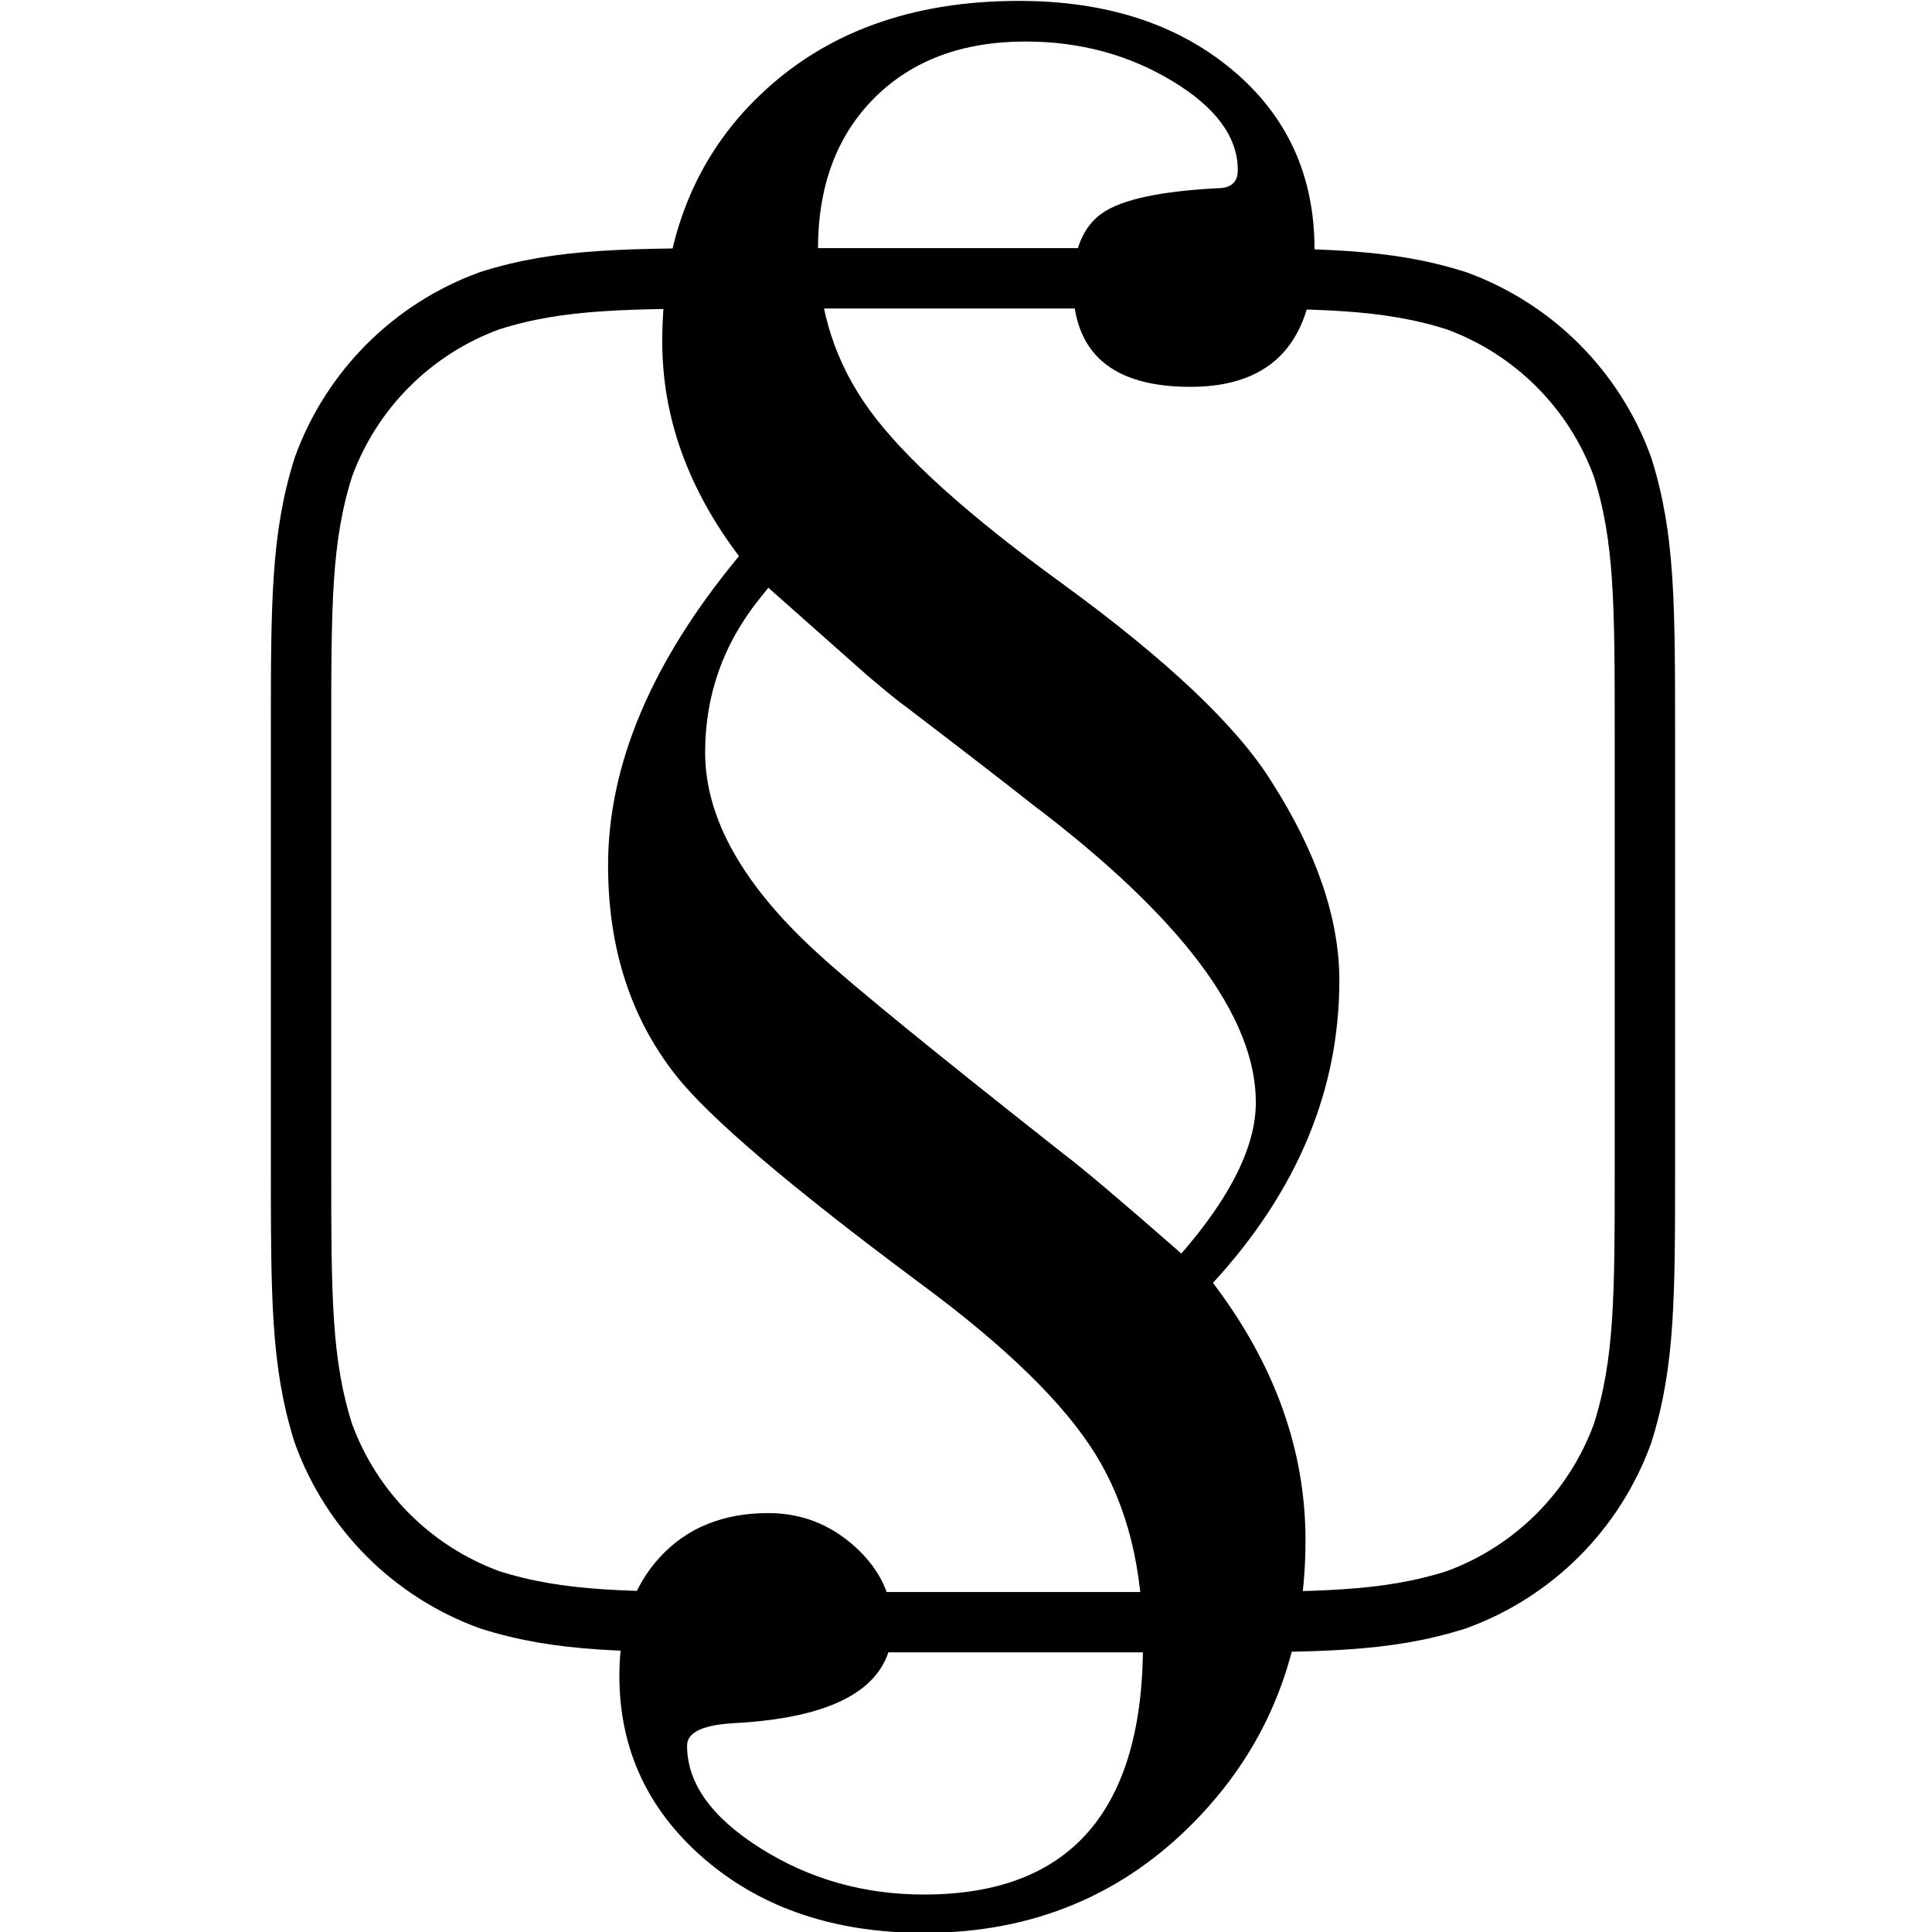
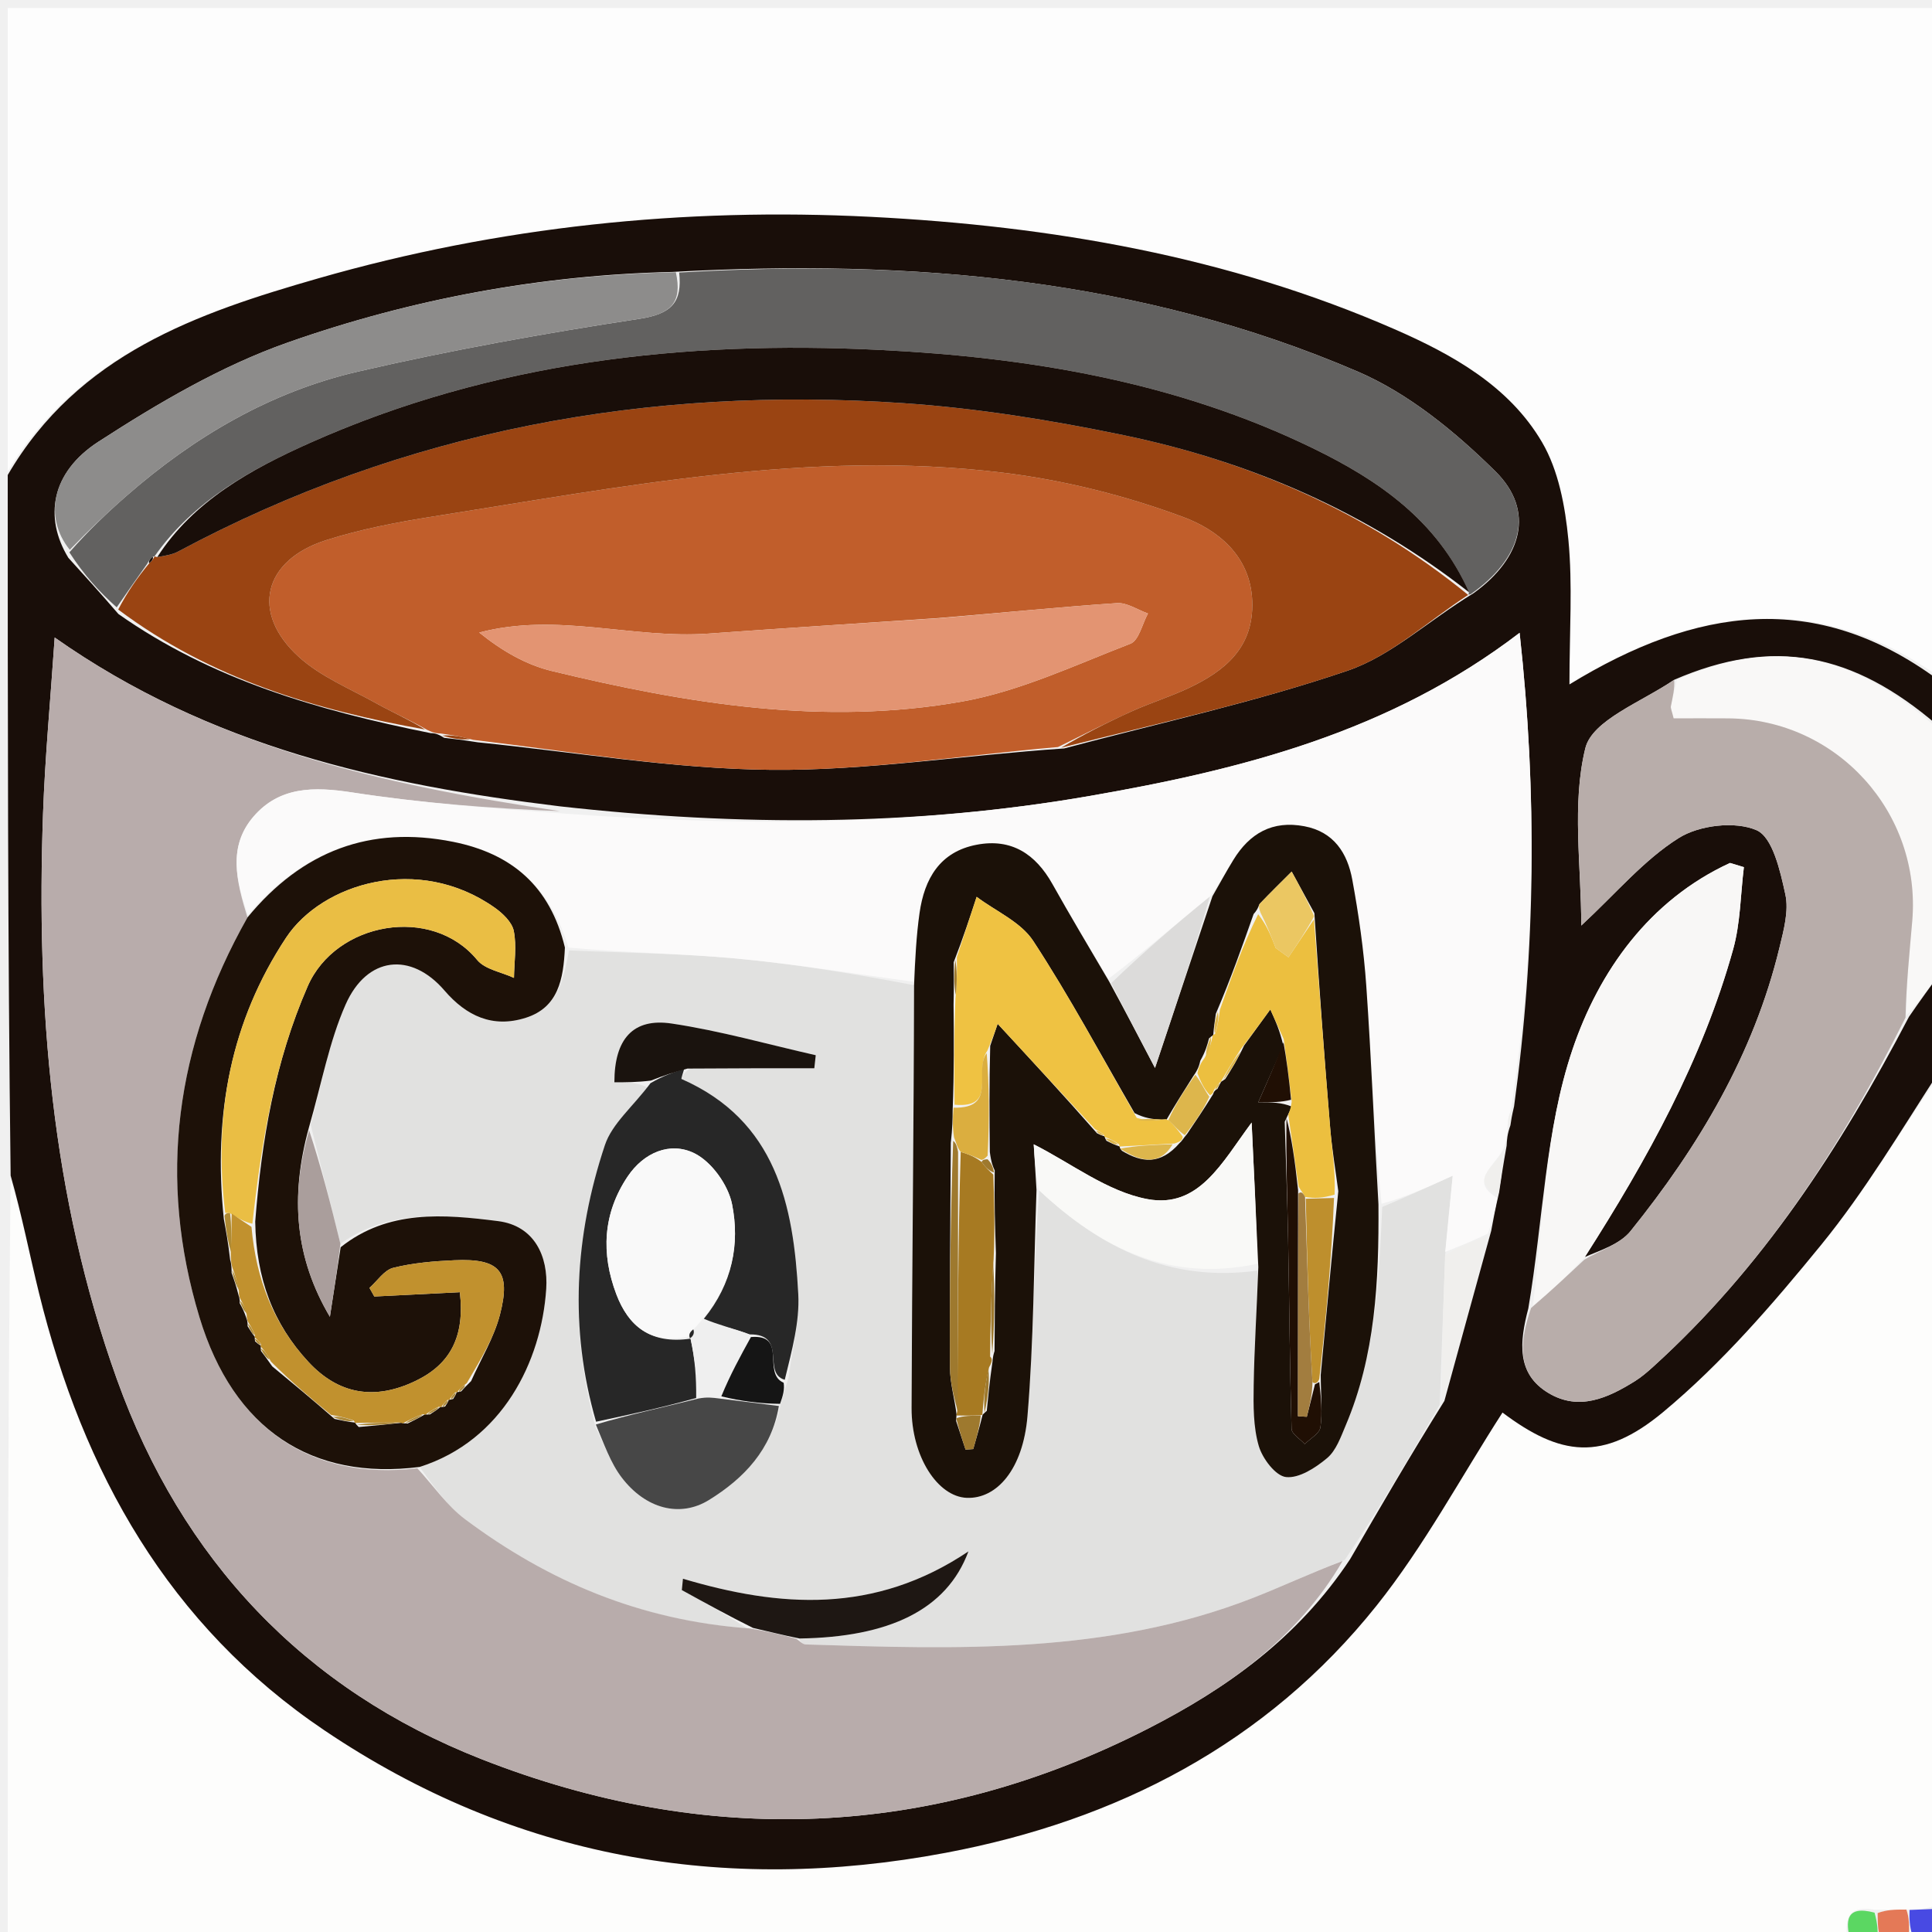
- <svg xmlns="http://www.w3.org/2000/svg" xmlns:ns1="https://boxy-svg.com" viewBox="0 0 256 256" height="256px" width="256px" id="svg2" version="1.1">
-   <rect width="256" height="256" style="fill: white;" ns1:origin="0 0" />
-   <path style="fill: none; stroke: black; stroke-linecap: butt; stroke-linejoin: miter; stroke-miterlimit: 4; stroke-width: 8px;" d="M 100.4 36.878 L 157.448 36.878 C 174.796 36.878 183.606 36.878 192.962 39.844 C 203.201 43.57 211.267 51.636 214.992 61.875 C 217.958 71.232 217.958 80.041 217.958 97.657 L 217.958 154.436 C 217.958 171.784 217.958 180.594 214.992 189.95 C 211.267 200.189 203.201 208.256 192.962 211.982 C 183.606 214.948 174.796 214.948 157.18 214.948 L 100.4 214.948 C 83.052 214.948 74.243 214.948 64.887 211.982 C 54.647 208.256 46.581 200.189 42.856 189.95 C 39.89 180.594 39.89 171.784 39.89 154.169 L 39.89 97.389 C 39.89 80.041 39.89 71.232 42.856 61.875 C 46.581 51.636 54.647 43.57 64.887 39.844 C 74.243 36.878 83.052 36.878 100.668 36.878 Z">
-     </path>
-   <path d="M 177.471 129.914 C 177.471 144.467 171.889 157.827 160.723 169.988 C 168.898 180.754 172.985 192.119 172.985 204.082 C 172.985 218.837 168.148 231.197 158.474 241.166 C 148.808 251.136 136.798 256.119 122.443 256.119 C 110.679 256.119 101.01 252.881 93.434 246.405 C 85.857 239.921 82.068 231.795 82.068 222.025 C 82.068 215.447 83.863 210.21 87.452 206.318 C 91.04 202.434 95.826 200.492 101.807 200.492 C 106.194 200.492 110.034 201.988 113.328 204.979 C 116.614 207.97 118.256 211.458 118.256 215.447 C 118.256 223.222 111.377 227.509 97.62 228.306 C 93.235 228.505 91.04 229.502 91.04 231.297 C 91.04 236.281 94.282 240.815 100.767 244.898 C 107.243 248.991 114.468 251.035 122.443 251.035 C 141.782 251.035 151.452 239.969 151.452 217.839 C 151.452 207.869 149.358 199.496 145.172 192.718 C 140.985 185.939 133.208 178.362 121.845 169.988 C 104.698 157.228 93.931 148.056 89.545 142.474 C 83.564 134.898 80.573 125.626 80.573 114.661 C 80.573 101.304 86.356 87.645 97.92 73.689 C 91.141 64.718 87.752 55.247 87.752 45.277 C 87.752 31.72 92.09 20.806 100.767 12.536 C 109.436 4.257 120.846 0.119 135.003 0.119 C 146.568 0.119 155.99 3.162 163.271 9.247 C 170.544 15.323 174.181 23.247 174.181 33.016 C 174.181 45.178 168.698 51.259 157.732 51.259 C 147.365 51.259 142.181 46.773 142.181 37.801 C 142.181 33.215 143.478 30.025 146.069 28.231 C 148.66 26.436 153.745 25.34 161.321 24.941 C 163.116 24.941 164.013 24.145 164.013 22.549 C 164.013 18.163 161.122 14.227 155.34 10.742 C 149.558 7.247 143.078 5.502 135.9 5.502 C 127.527 5.502 120.846 7.995 115.863 12.978 C 110.879 17.962 108.386 24.642 108.386 33.016 C 108.386 40.991 110.679 48.116 115.265 54.393 C 119.851 60.677 128.324 68.306 140.686 77.278 C 154.642 87.446 163.913 96.218 168.499 103.595 C 174.48 112.967 177.471 121.738 177.471 129.914 Z M 166.405 146.063 C 166.405 134.698 156.536 121.54 136.798 106.586 C 133.01 103.595 127.329 99.21 119.751 93.428 C 119.153 93.028 117.558 91.732 114.967 89.54 L 101.807 77.876 L 100.612 79.371 C 95.826 85.352 93.434 92.13 93.434 99.709 C 93.434 108.481 98.517 117.453 108.686 126.624 C 113.271 130.81 124.038 139.583 140.985 152.941 C 143.377 154.736 148.562 159.122 156.536 166.101 C 163.116 158.524 166.405 151.845 166.405 146.063 Z" ns1:origin="0.489453 0.499535">
-     </path>
+ <svg xmlns="http://www.w3.org/2000/svg" version="1.1" id="Layer_1" x="0px" y="0px" width="100%" viewBox="0 0 250 250" enable-background="new 0 0 250 250" xml:space="preserve">
+   <path fill="#FDFDFD" opacity="1" stroke="none" d=" M1,61   C1,41.022 1,21.044 1,1.033   C84.219,1.033 167.439,1.033 251,1.033   C251,29.687 251,58.375 250.679,87.414   C234.991,76.379 219.542,78.487 203.086,88.563   C203.086,81.605 203.508,75.671 202.946,69.833   C202.533,65.529 201.671,60.859 199.535,57.217   C195.277,49.955 187.935,45.868 180.454,42.6   C158.891,33.182 136.044,29.246 112.723,28.061   C88.489,26.829 64.552,29.315 41.194,36.017   C25.51,40.517 10.132,45.818 1,61  z" />
+   <path fill="#FDFDFC" opacity="1" stroke="none" d=" M251,139   C251,174.688 251,210.375 250.609,246.536   C249.176,247.055 248.135,247.101 246.682,247.096   C245.166,247.087 244.064,247.13 242.563,247.116   C238.738,246.469 238.852,248.721 239,251   C159.77,251 80.54,251 1,251   C1,218.313 1,185.625 1.377,152.591   C2.846,157.275 3.82,162.334 5.05,167.331   C10.755,190.502 21.807,210.314 42.005,223.923   C66.5,240.428 93.596,245.168 122.362,239.755   C144.519,235.585 163.859,225.643 178.129,207.764   C184.312,200.016 189.053,191.116 194.421,182.784   C201.886,188.381 207.376,189.238 215.231,182.702   C222.804,176.401 229.394,168.76 235.654,161.087   C241.305,154.161 245.925,146.395 251,139  z" />
+   <path fill="#190E09" opacity="1" stroke="none" d=" M251,138.537   C245.925,146.395 241.305,154.161 235.654,161.087   C229.394,168.76 222.804,176.401 215.231,182.702   C207.376,189.238 201.886,188.381 194.421,182.784   C189.053,191.116 184.312,200.016 178.129,207.764   C163.859,225.643 144.519,235.585 122.362,239.755   C93.596,245.168 66.5,240.428 42.005,223.923   C21.807,210.314 10.755,190.502 5.05,167.331   C3.82,162.334 2.846,157.275 1.377,152.122   C1,121.979 1,91.958 1,61.469   C10.132,45.818 25.51,40.517 41.194,36.017   C64.552,29.315 88.489,26.829 112.723,28.061   C136.044,29.246 158.891,33.182 180.454,42.6   C187.935,45.868 195.277,49.955 199.535,57.217   C201.671,60.859 202.533,65.529 202.946,69.833   C203.508,75.671 203.086,81.605 203.086,88.563   C219.542,78.487 234.991,76.379 250.679,87.882   C251,89.714 251,91.429 250.721,93.865   C239.782,84.449 229.444,82.412 216.633,87.968   C212.384,90.862 206.031,93.179 205.137,96.832   C203.368,104.063 204.615,112.032 204.615,119.767   C209.149,115.563 212.728,111.267 217.23,108.44   C219.888,106.77 224.529,106.223 227.297,107.428   C229.393,108.34 230.367,112.725 231.025,115.743   C231.491,117.876 230.81,120.359 230.27,122.596   C226.93,136.437 219.808,148.354 210.992,159.302   C209.606,161.024 207.035,161.791 205.077,162.659   C213.184,149.965 220.287,137.132 224.269,122.838   C225.218,119.43 225.22,115.758 225.658,112.208   C225.058,112.028 224.459,111.847 223.86,111.667   C213.395,116.485 206.893,125.713 203.482,135.805   C199.939,146.286 199.698,157.884 197.765,169.307   C196.617,173.675 196.206,177.768 200.38,180.262   C204.325,182.62 208.062,180.9 211.552,178.726   C212.392,178.203 213.158,177.544 213.895,176.877   C227.96,164.144 238.135,148.555 247.016,131.58   C248.443,129.5 249.721,127.75 251,126   C251,130.025 251,134.049 251,138.537  M8.845,72.18   C10.874,74.413 12.903,76.647 15.322,79.451   C27.296,87.876 40.961,91.897 55.718,94.866   C56.15,94.881 56.582,94.896 57.463,95.472   C58.645,95.607 59.827,95.741 61.814,96.054   C74.481,97.327 87.14,99.5 99.818,99.616   C112.17,99.728 124.54,97.736 137.707,96.846   C149.955,93.575 162.393,90.862 174.368,86.789   C180.034,84.861 184.813,80.329 190.675,76.761   C196.988,72.222 198.65,66.074 193.509,61   C188.32,55.877 182.272,50.908 175.658,48.069   C147.638,36.046 118.029,33.486 87.022,35.187   C69.941,35.589 53.246,38.687 37.236,44.322   C28.617,47.356 20.463,52.159 12.742,57.156   C6.575,61.147 5.687,67.009 8.845,72.18  M195.45,145.606   C195.525,145.064 195.6,144.522 195.921,143.154   C198.713,122.93 198.924,102.692 196.637,81.887   C179.863,94.724 160.674,99.583 141.036,102.993   C118.484,106.908 95.765,106.941 72.474,104.342   C49.455,101.55 27.128,96.607 7.076,82.494   C6.521,90.688 5.828,97.963 5.57,105.252   C4.689,130.182 6.625,154.796 15.129,178.484   C23.516,201.843 39.348,218.624 62.316,227.638   C91.424,239.061 120.551,238.004 148.593,223.665   C158.631,218.532 167.926,212.003 174.706,201.755   C178.569,195.095 182.431,188.436 186.903,181.278   C188.851,174.18 190.799,167.082 192.958,159.282   C193.22,157.86 193.482,156.437 193.987,154.278   C194.247,152.514 194.507,150.75 194.957,148.259   C194.994,147.513 195.031,146.768 195.45,145.606  z" />
+   <path fill="#F9F8F7" opacity="1" stroke="none" d=" M216.998,87.995   C229.444,82.412 239.782,84.449 250.721,94.293   C251,104.354 251,114.708 251,125.531   C249.721,127.75 248.443,129.5 246.72,131.348   C246.667,127.357 247.095,123.272 247.444,119.179   C248.637,105.157 237.688,93.085 223.678,92.958   C221.258,92.936 218.838,92.955 216.567,92.955   C216.343,92.001 216.158,91.664 216.215,91.374   C216.434,90.239 216.73,89.12 216.998,87.995  z" />
+   <path fill="#484AE3" opacity="1" stroke="none" d=" M247.094,247.147   C248.135,247.101 249.176,247.055 250.609,247.004   C250.915,249.019 251.97,251.895 247.515,250.614   C247.051,249.201 247.073,248.174 247.094,247.147  z" />
+   <path fill="#5BD762" opacity="1" stroke="none" d=" M239.4,251   C238.852,248.721 238.738,246.469 242.567,247.496   C242.98,248.956 242.99,249.978 243,251   C241.933,251 240.867,251 239.4,251  z" />
+   <path fill="#E47957" opacity="1" stroke="none" d=" M243.4,251   C242.99,249.978 242.98,248.956 242.966,247.553   C244.064,247.13 245.166,247.087 246.682,247.096   C247.073,248.174 247.051,249.201 247.015,250.614   C245.933,251 244.867,251 243.4,251  z" />
+   <path fill="#E1E1E0" opacity="1" stroke="none" d=" M186.294,181.776   C182.431,188.436 178.569,195.095 174.025,201.838   C169.571,203.56 165.847,205.326 162.016,206.816   C143.323,214.088 123.784,213.409 104.265,212.791   C103.843,212.777 103.435,212.307 103.46,212.02   C115.003,211.852 122.506,208.344 125.316,200.749   C113.149,208.915 100.881,208.004 88.373,204.288   C88.325,204.777 88.276,205.266 88.228,205.756   C91.187,207.385 94.146,209.014 96.628,210.704   C82.739,209.683 70.877,204.565 60.21,196.609   C57.824,194.829 56.054,192.221 54.307,189.822   C65.013,186.424 70.059,176.179 70.68,166.793   C70.96,162.555 69.149,158.605 64.444,158.01   C57.426,157.123 50.234,156.498 44.049,160.943   C42.752,155.638 41.487,150.781 40.201,145.53   C41.652,140.066 42.608,134.768 44.723,129.982   C47.486,123.732 53.193,123.144 57.51,128.167   C60.357,131.48 63.762,133.06 68.034,131.702   C72.23,130.368 72.912,126.743 73.638,122.982   C81.155,123.311 88.239,123.375 95.267,124.031   C102.923,124.745 110.528,126.007 118.279,127.483   C118.244,146.019 118.019,164.103 117.958,182.186   C117.937,188.472 121.328,193.669 125.098,193.821   C128.97,193.977 132.377,190.145 132.955,183.24   C133.768,173.523 133.773,163.739 134.465,154.026   C142.568,161.621 151.475,165.953 162.735,164.413   C162.621,169.662 162.302,174.463 162.226,179.268   C162.185,181.89 162.163,184.633 162.882,187.102   C163.357,188.731 165.053,190.978 166.406,191.13   C168.096,191.32 170.236,189.929 171.728,188.678   C172.895,187.699 173.496,185.948 174.132,184.449   C177.96,175.423 178.444,165.87 178.858,156.182   C181.981,154.872 184.703,153.631 187.983,152.134   C187.616,155.845 187.312,158.919 187.002,162.439   C186.761,169.182 186.527,175.479 186.294,181.776  M101.096,181.383   C101.318,180.596 101.54,179.809 102.045,178.247   C102.495,174.656 103.484,171.036 103.297,167.477   C102.686,155.893 100.428,145.001 88.185,139.619   C88.121,139.591 88.408,138.767 89.39,138.231   C94.717,138.231 100.045,138.231 105.372,138.231   C105.434,137.669 105.496,137.107 105.558,136.544   C99.345,135.14 93.184,133.38 86.901,132.443   C81.909,131.699 79.494,134.455 79.501,140.048   C80.971,140.048 82.445,140.048 83.814,140.717   C81.92,143.186 79.205,145.382 78.274,148.173   C74.36,159.918 73.633,171.914 77.071,184.692   C78.178,186.876 78.992,189.285 80.454,191.199   C83.535,195.236 87.979,196.42 91.735,194.103   C96.284,191.296 99.856,187.538 101.096,181.383  z" />
+   <path fill="#B8ACAB" opacity="1" stroke="none" d=" M54,189.995   C56.054,192.221 57.824,194.829 60.21,196.609   C70.877,204.565 82.739,209.683 96.955,210.713   C99.513,211.122 101.267,211.586 103.021,212.05   C103.435,212.307 103.843,212.777 104.265,212.791   C123.784,213.409 143.323,214.088 162.016,206.816   C165.847,205.326 169.571,203.56 173.727,201.993   C167.926,212.003 158.631,218.532 148.593,223.665   C120.551,238.004 91.424,239.061 62.316,227.638   C39.348,218.624 23.516,201.843 15.129,178.484   C6.625,154.796 4.689,130.182 5.57,105.252   C5.828,97.963 6.521,90.688 7.076,82.494   C27.128,96.607 49.455,101.55 72.489,104.965   C63.516,104.609 54.484,103.914 45.557,102.538   C40.632,101.779 36.156,101.753 32.782,105.693   C29.463,109.567 30.586,114.051 32.022,118.718   C22.649,135.305 20.402,152.566 25.805,170.432   C30.214,185.013 40.355,191.606 54,189.995  z" />
+   <path fill="#FBFAFA" opacity="1" stroke="none" d=" M32.07,118.386   C30.586,114.051 29.463,109.567 32.782,105.693   C36.156,101.753 40.632,101.779 45.557,102.538   C54.484,103.914 63.516,104.609 72.76,105.258   C95.765,106.941 118.484,106.908 141.036,102.993   C160.674,99.583 179.863,94.724 196.637,81.887   C198.924,102.692 198.713,122.93 195.524,143.612   C195.108,144.72 195.088,145.371 195.068,146.022   C195.031,146.768 194.994,147.513 194.531,148.697   C193.263,151.05 190.091,152.823 193.744,155.015   C193.482,156.437 193.22,157.86 192.504,159.638   C190.37,160.66 188.689,161.327 187.009,161.993   C187.312,158.919 187.616,155.845 187.983,152.134   C184.703,153.631 181.981,154.872 178.772,155.769   C177.805,146.151 177.443,136.872 176.799,127.611   C176.479,122.993 175.822,118.377 174.983,113.822   C174.354,110.411 172.621,107.641 168.774,106.915   C164.643,106.136 161.709,107.834 159.605,111.26   C158.655,112.806 157.791,114.404 156.551,116.022   C152.046,119.677 147.879,123.288 143.426,126.662   C140.816,122.413 138.447,118.426 136.176,114.384   C134.005,110.52 130.894,108.45 126.389,109.308   C121.608,110.218 119.622,113.714 118.991,118.132   C118.571,121.078 118.424,124.063 118.155,127.03   C110.528,126.007 102.923,124.745 95.267,124.031   C88.239,123.375 81.155,123.311 73.555,122.616   C71.181,114.622 66.15,110.444 58.654,108.937   C47.908,106.778 39.108,110.108 32.07,118.386  z" />
+   <path fill="#C15E2B" opacity="1" stroke="none" d=" M136.902,96.667   C124.54,97.736 112.17,99.728 99.818,99.616   C87.14,99.5 74.481,97.327 61.218,95.733   C59.42,95.245 58.217,95.078 57.014,94.912   C56.582,94.896 56.15,94.881 55.311,94.465   C52.858,93.07 50.762,92.167 48.78,91.06   C45.335,89.136 41.506,87.585 38.65,84.986   C32.396,79.296 34.06,72.482 42.206,69.894   C46.731,68.457 51.465,67.556 56.168,66.815   C80.498,62.986 104.811,58.163 129.604,61.144   C137.583,62.103 145.602,64.11 153.129,66.91   C157.477,68.528 161.841,71.871 162.04,77.819   C162.24,83.806 158.508,86.82 153.762,89.056   C151.366,90.185 148.808,90.97 146.395,92.066   C143.194,93.52 140.063,95.126 136.902,96.667  M121.373,79.982   C111.467,80.648 101.558,81.278 91.655,81.989   C81.851,82.694 72.078,79.195 62.012,81.852   C64.977,84.243 68.077,86.023 71.413,86.83   C88.882,91.055 106.598,93.959 124.506,90.777   C131.979,89.449 139.112,86.063 146.277,83.297   C147.373,82.873 147.806,80.733 148.546,79.387   C147.204,78.912 145.83,77.954 144.527,78.042   C137.106,78.545 129.702,79.297 121.373,79.982  z" />
+   <path fill="#9A4412" opacity="1" stroke="none" d=" M137.305,96.757   C140.063,95.126 143.194,93.52 146.395,92.066   C148.808,90.97 151.366,90.185 153.762,89.056   C158.508,86.82 162.24,83.806 162.04,77.819   C161.841,71.871 157.477,68.528 153.129,66.91   C145.602,64.11 137.583,62.103 129.604,61.144   C104.811,58.163 80.498,62.986 56.168,66.815   C51.465,67.556 46.731,68.457 42.206,69.894   C34.06,72.482 32.396,79.296 38.65,84.986   C41.506,87.585 45.335,89.136 48.78,91.06   C50.762,92.167 52.858,93.07 54.994,94.393   C40.961,91.897 27.296,87.876 15.296,78.873   C16.528,76.516 17.786,74.737 19.305,72.897   C19.717,72.549 19.869,72.262 20.011,71.987   C20.001,71.999 19.975,72.018 20.352,72.086   C21.512,71.895 22.352,71.743 23.068,71.36   C52.438,55.648 83.907,49.924 116.889,52.167   C126.432,52.817 135.978,54.359 145.355,56.302   C161.791,59.709 176.908,66.293 190.014,77.011   C189.997,77.012 189.995,76.977 189.995,76.977   C184.813,80.329 180.034,84.861 174.368,86.789   C162.393,90.862 149.955,93.575 137.305,96.757  z" />
+   <path fill="#B8ADAA" opacity="1" stroke="none" d=" M216.633,87.968   C216.73,89.12 216.434,90.239 216.215,91.374   C216.158,91.664 216.343,92.001 216.567,92.955   C218.838,92.955 221.258,92.936 223.678,92.958   C237.688,93.085 248.637,105.157 247.444,119.179   C247.095,123.272 246.667,127.357 246.572,131.678   C238.135,148.555 227.96,164.144 213.895,176.877   C213.158,177.544 212.392,178.203 211.552,178.726   C208.062,180.9 204.325,182.62 200.38,180.262   C196.206,177.768 196.617,173.675 198.116,169.261   C200.813,166.933 202.913,164.966 205.012,162.999   C207.035,161.791 209.606,161.024 210.992,159.302   C219.808,148.354 226.93,136.437 230.27,122.596   C230.81,120.359 231.491,117.876 231.025,115.743   C230.367,112.725 229.393,108.34 227.297,107.428   C224.529,106.223 219.888,106.77 217.23,108.44   C212.728,111.267 209.149,115.563 204.615,119.767   C204.615,112.032 203.368,104.063 205.137,96.832   C206.031,93.179 212.384,90.862 216.633,87.968  z" />
+   <path fill="#626160" opacity="1" stroke="none" d=" M19.045,72.959   C17.786,74.737 16.528,76.516 15.101,78.588   C12.903,76.647 10.874,74.413 8.978,71.475   C11.542,68.553 13.934,66.292 16.411,64.128   C25.146,56.496 35.011,50.7 46.305,48.087   C58.338,45.302 70.532,43.115 82.746,41.255   C86.9,40.623 88.306,39.105 87.885,35.265   C118.029,33.486 147.638,36.046 175.658,48.069   C182.272,50.908 188.32,55.877 193.509,61   C198.65,66.074 196.988,72.222 190.335,76.869   C189.995,76.977 189.997,77.012 190.083,76.647   C185.971,67.328 178.35,62.115 169.853,57.986   C152.181,49.397 133.135,46.231 113.819,45.278   C88.522,44.029 63.642,46.831 40.198,57.273   C32.498,60.702 25.035,64.803 19.975,72.018   C19.975,72.018 20.001,71.999 19.755,72.039   C19.355,72.371 19.2,72.665 19.045,72.959  z" />
+   <path fill="#F8F7F6" opacity="1" stroke="none" d=" M205.077,162.659   C202.913,164.966 200.813,166.933 198.364,168.947   C199.698,157.884 199.939,146.286 203.482,135.805   C206.893,125.713 213.395,116.485 223.86,111.667   C224.459,111.847 225.058,112.028 225.658,112.208   C225.22,115.758 225.218,119.43 224.269,122.838   C220.287,137.132 213.184,149.965 205.077,162.659  z" />
+   <path fill="#8D8C8B" opacity="1" stroke="none" d=" M87.453,35.226   C88.306,39.105 86.9,40.623 82.746,41.255   C70.532,43.115 58.338,45.302 46.305,48.087   C35.011,50.7 25.146,56.496 16.411,64.128   C13.934,66.292 11.542,68.553 9.028,71.141   C5.687,67.009 6.575,61.147 12.742,57.156   C20.463,52.159 28.617,47.356 37.236,44.322   C53.246,38.687 69.941,35.589 87.453,35.226  z" />
+   <path fill="#F0EFED" opacity="1" stroke="none" d=" M187.002,162.439   C188.689,161.327 190.37,160.66 192.398,159.988   C190.799,167.082 188.851,174.18 186.599,181.527   C186.527,175.479 186.761,169.182 187.002,162.439  z" />
+   <path fill="#F0EFED" opacity="1" stroke="none" d=" M193.866,154.647   C190.091,152.823 193.263,151.05 194.436,149.06   C194.507,150.75 194.247,152.514 193.866,154.647  z" />
+   <path fill="#9A4412" opacity="1" stroke="none" d=" M57.239,95.192   C58.217,95.078 59.42,95.245 60.816,95.643   C59.827,95.741 58.645,95.607 57.239,95.192  z" />
+   <path fill="#F0EFED" opacity="1" stroke="none" d=" M195.259,145.814   C195.088,145.371 195.108,144.72 195.402,144.025   C195.6,144.522 195.525,145.064 195.259,145.814  z" />
+   <path fill="#1B1108" opacity="1" stroke="none" d=" M118.279,127.483   C118.424,124.063 118.571,121.078 118.991,118.132   C119.622,113.714 121.608,110.218 126.389,109.308   C130.894,108.45 134.005,110.52 136.176,114.384   C138.447,118.426 140.816,122.413 143.506,126.978   C145.558,130.752 147.245,133.972 149.457,138.193   C152.218,129.939 154.553,122.959 156.888,115.979   C157.791,114.404 158.655,112.806 159.605,111.26   C161.709,107.834 164.643,106.136 168.774,106.915   C172.621,107.641 174.354,110.411 174.983,113.822   C175.822,118.377 176.479,122.993 176.799,127.611   C177.443,136.872 177.805,146.151 178.371,155.837   C178.444,165.87 177.96,175.423 174.132,184.449   C173.496,185.948 172.895,187.699 171.728,188.678   C170.236,189.929 168.096,191.32 166.406,191.13   C165.053,190.978 163.357,188.731 162.882,187.102   C162.163,184.633 162.185,181.89 162.226,179.268   C162.302,174.463 162.621,169.662 162.826,163.971   C162.528,157.142 162.244,151.201 161.961,145.26   C158.127,150.41 155.153,156.411 148.477,155.165   C143.298,154.198 138.625,150.526 133.762,148.075   C133.862,149.712 133.993,151.847 134.124,153.983   C133.773,163.739 133.768,173.523 132.955,183.24   C132.377,190.145 128.97,193.977 125.098,193.821   C121.328,193.669 117.937,188.472 117.958,182.186   C118.019,164.103 118.244,146.019 118.279,127.483  M142.955,147.039   C142.955,147.039 142.879,147.093 143.167,147.609   C143.683,147.874 144.2,148.14 144.96,148.372   C144.96,148.372 144.715,148.366 145.177,148.911   C147.734,150.452 150.149,150.783 152.646,147.902   C152.914,147.686 153.041,147.407 153.617,146.718   C154.686,145.137 155.755,143.557 156.987,141.566   C156.987,141.566 157.049,141.13 157.532,140.907   C157.682,140.601 157.831,140.295 158.002,139.998   C158.002,139.998 157.985,139.979 158.545,139.627   C159.316,138.413 160.087,137.199 160.99,135.284   C162.061,133.809 163.132,132.335 164.378,130.62   C165.092,132.201 165.603,133.33 166.057,135.297   C165.07,137.533 164.083,139.769 162.816,142.639   C164.597,142.639 165.79,142.639 167.152,143.186   C167.002,143.53 166.852,143.874 166.241,145.159   C166.392,150.254 166.586,155.348 166.684,160.444   C166.84,168.592 166.891,176.743 167.127,184.889   C167.147,185.562 168.241,186.204 168.837,186.861   C169.545,186.144 170.747,185.499 170.863,184.696   C171.145,182.746 170.921,180.723 170.9,177.93   C171.61,170.29 172.319,162.649 173.176,154.14   C172.818,151.4 172.35,148.668 172.122,145.917   C171.376,136.939 170.718,127.952 170.079,118.157   C169.1,116.366 168.121,114.574 167.142,112.783   C165.767,114.158 164.377,115.518 163.034,116.924   C162.844,117.123 162.883,117.541 162.217,118.277   C160.763,122.408 159.309,126.54 157.334,131.165   C157.194,132.099 157.054,133.033 156.994,133.976   C156.994,133.976 156.935,133.921 156.445,134.372   C156.221,135.222 155.997,136.072 155.32,137.252   C155.196,137.793 155.071,138.333 154.4,139.268   C153.217,141.133 152.033,142.998 150.934,144.905   C150.934,144.905 150.93,144.811 150.162,144.89   C149.146,144.8 148.13,144.71 146.81,144.031   C142.483,136.571 138.408,128.945 133.689,121.742   C132.087,119.297 128.861,117.917 126.377,116.05   C125.522,118.658 124.667,121.266 123.407,124.517   C123.428,126.032 123.449,127.546 123.39,129.978   C123.432,134.301 123.474,138.624 123.272,143.719   C123.265,144.799 123.257,145.879 123.035,147.879   C122.983,157.578 122.873,167.278 122.925,176.977   C122.936,179.014 123.544,181.048 123.782,183.074   C123.782,183.074 123.755,183.166 123.722,183.875   C124.129,185.111 124.537,186.346 124.944,187.581   C125.275,187.556 125.607,187.531 125.938,187.507   C126.358,186.04 126.778,184.573 127.158,183.042   C127.158,183.042 127.111,183.1 127.689,182.559   C127.872,180.678 128.054,178.797 128.395,176.446   C128.479,176.088 128.386,175.784 128.692,174.824   C128.712,170.912 128.732,167 128.873,162.165   C128.76,158.776 128.648,155.387 128.715,151.455   C128.492,150.969 128.268,150.482 128.083,149.068   C128.039,144.714 127.995,140.361 128.132,135.331   C128.488,134.279 128.843,133.227 129.096,132.481   C133.35,137.084 137.527,141.603 141.946,146.641   C142.278,146.805 142.611,146.968 142.955,147.039  z" />
+   <path fill="#1D1108" opacity="1" stroke="none" d=" M32.022,118.718   C39.108,110.108 47.908,106.778 58.654,108.937   C66.15,110.444 71.181,114.622 73.098,122.611   C72.912,126.743 72.23,130.368 68.034,131.702   C63.762,133.06 60.357,131.48 57.51,128.167   C53.193,123.144 47.486,123.732 44.723,129.982   C42.608,134.768 41.652,140.066 39.98,145.879   C37.498,154.901 38.198,162.8 42.688,170.394   C43.174,167.258 43.628,164.325 44.082,161.392   C50.234,156.498 57.426,157.123 64.444,158.01   C69.149,158.605 70.96,162.555 70.68,166.793   C70.059,176.179 65.013,186.424 54.307,189.822   C40.355,191.606 30.214,185.013 25.805,170.432   C20.402,152.566 22.649,135.305 32.022,118.718  M59.691,180.036   C59.946,179.742 60.2,179.449 60.963,178.709   C62.237,175.847 63.925,173.092 64.697,170.1   C66.152,164.465 64.637,162.815 58.786,163.076   C56.138,163.194 53.447,163.417 50.89,164.053   C49.72,164.344 48.828,165.749 47.81,166.649   C48.018,167.022 48.227,167.395 48.435,167.767   C52.138,167.582 55.841,167.397 59.506,167.213   C60.163,172.938 58.286,176.499 53.832,178.663   C48.502,181.252 43.818,180.447 39.906,176.225   C35.378,171.338 33.139,165.5 33.026,158.074   C33.849,147.605 35.544,137.415 39.816,127.624   C43.447,119.303 55.854,117.073 61.741,124.214   C62.765,125.455 64.891,125.786 66.508,126.538   C66.539,124.507 66.87,122.416 66.484,120.468   C66.259,119.33 65.052,118.182 64.003,117.443   C54.12,110.478 41.667,114.302 37.021,121.333   C29.91,132.094 27.554,144.14 28.963,157.741   C29.254,159.319 29.544,160.897 29.778,163   C29.874,163.337 29.971,163.674 29.972,164.711   C30.275,165.564 30.579,166.416 30.884,167.66   C30.884,167.66 31.058,168.011 31.017,168.636   C31.308,169.164 31.599,169.692 31.905,170.633   C31.905,170.633 32.076,171.009 32.038,171.606   C32.34,172.094 32.643,172.583 32.997,173.014   C32.997,173.014 32.923,173.033 33.003,173.566   C33.261,173.791 33.52,174.016 33.786,174.13   C33.786,174.13 33.692,174.188 33.769,174.808   C34.137,175.29 34.504,175.773 35.227,176.807   C37.765,178.903 40.302,180.999 43.289,183.608   C44.168,183.799 45.047,183.99 45.988,184.086   C45.988,184.086 45.883,184.131 46.42,184.655   C48.322,184.481 50.223,184.308 52.023,184.105   C52.023,184.105 52.079,184.195 52.753,184.2   C53.523,183.816 54.294,183.433 55.009,183.004   C55.009,183.004 55.025,183.074 55.63,183.026   C56.121,182.713 56.613,182.401 57.026,182.024   C57.026,182.024 57.06,182.121 57.594,182.004   C57.791,181.711 57.989,181.417 58.088,181.095   C58.088,181.095 58.126,181.191 58.639,181.023   C58.827,180.729 59.015,180.435 59.112,180.103   C59.112,180.103 59.125,180.201 59.691,180.036  z" />
+   <path fill="#272727" opacity="1" stroke="none" d=" M88.531,138.315   C88.408,138.767 88.121,139.591 88.185,139.619   C100.428,145.001 102.686,155.893 103.297,167.477   C103.484,171.036 102.495,174.656 101.548,178.543   C98.556,177.697 101.982,172.612 96.985,172.671   C94.868,171.884 92.937,171.441 91.082,170.647   C94.799,166.078 95.748,160.946 94.727,155.823   C94.231,153.331 92.073,150.321 89.842,149.227   C86.73,147.701 83.313,149.107 81.205,152.258   C78.003,157.045 77.769,162.223 79.749,167.463   C81.314,171.606 84.197,173.984 89.356,173.22   C89.926,175.831 90.112,178.19 90.085,180.898   C85.625,182.155 81.378,183.062 77.131,183.969   C73.633,171.914 74.36,159.918 78.274,148.173   C79.205,145.382 81.92,143.186 84.175,140.161   C85.867,139.175 87.199,138.745 88.531,138.315  z" />
+   <path fill="#F9F9F7" opacity="1" stroke="none" d=" M134.465,154.026   C133.993,151.847 133.862,149.712 133.762,148.075   C138.625,150.526 143.298,154.198 148.477,155.165   C155.153,156.411 158.127,150.41 161.961,145.26   C162.244,151.201 162.528,157.142 162.721,163.525   C151.475,165.953 142.568,161.621 134.465,154.026  z" />
+   <path fill="#474747" opacity="1" stroke="none" d=" M77.101,184.331   C81.378,183.062 85.625,182.155 90.387,180.966   C91.509,180.765 92.116,180.847 93.138,180.974   C95.963,181.323 98.374,181.628 100.785,181.932   C99.856,187.538 96.284,191.296 91.735,194.103   C87.979,196.42 83.535,195.236 80.454,191.199   C78.992,189.285 78.178,186.876 77.101,184.331  z" />
+   <path fill="#1E1713" opacity="1" stroke="none" d=" M103.46,212.02   C101.267,211.586 99.513,211.122 97.432,210.651   C94.146,209.014 91.187,207.385 88.228,205.756   C88.276,205.266 88.325,204.777 88.373,204.288   C100.881,208.004 113.149,208.915 125.316,200.749   C122.506,208.344 115.003,211.852 103.46,212.02  z" />
+   <path fill="#1A130E" opacity="1" stroke="none" d=" M88.96,138.273   C87.199,138.745 85.867,139.175 84.228,139.827   C82.445,140.048 80.971,140.048 79.501,140.048   C79.494,134.455 81.909,131.699 86.901,132.443   C93.184,133.38 99.345,135.14 105.558,136.544   C105.496,137.107 105.434,137.669 105.372,138.231   C100.045,138.231 94.717,138.231 88.96,138.273  z" />
+   <path fill="#AA9E9C" opacity="1" stroke="none" d=" M44.049,160.943   C43.628,164.325 43.174,167.258 42.688,170.394   C38.198,162.8 37.498,154.901 40.001,146.273   C41.487,150.781 42.752,155.638 44.049,160.943  z" />
+   <path fill="#151515" opacity="1" stroke="none" d=" M100.941,181.657   C98.374,181.628 95.963,181.323 93.34,180.688   C94.475,177.909 95.822,175.462 97.17,173.014   C101.982,172.612 98.556,177.697 101.406,178.93   C101.54,179.809 101.318,180.596 100.941,181.657  z" />
+   <path fill="#DCDBDA" opacity="1" stroke="none" d=" M156.551,116.022   C154.553,122.959 152.218,129.939 149.457,138.193   C147.245,133.972 145.558,130.752 143.79,127.215   C147.879,123.288 152.046,119.677 156.551,116.022  z" />
+   <path fill="#E39472" opacity="1" stroke="none" d=" M121.833,79.973   C129.702,79.297 137.106,78.545 144.527,78.042   C145.83,77.954 147.204,78.912 148.546,79.387   C147.806,80.733 147.373,82.873 146.277,83.297   C139.112,86.063 131.979,89.449 124.506,90.777   C106.598,93.959 88.882,91.055 71.413,86.83   C68.077,86.023 64.977,84.243 62.012,81.852   C72.078,79.195 81.851,82.694 91.655,81.989   C101.558,81.278 111.467,80.648 121.833,79.973  z" />
+   <path fill="#190E09" opacity="1" stroke="none" d=" M20.352,72.086   C25.035,64.803 32.498,60.702 40.198,57.273   C63.642,46.831 88.522,44.029 113.819,45.278   C133.135,46.231 152.181,49.397 169.853,57.986   C178.35,62.115 185.971,67.328 190.1,76.646   C176.908,66.293 161.791,59.709 145.355,56.302   C135.978,54.359 126.432,52.817 116.889,52.167   C83.907,49.924 52.438,55.648 23.068,71.36   C22.352,71.743 21.512,71.895 20.352,72.086  z" />
+   <path fill="#190E09" opacity="1" stroke="none" d=" M19.305,72.897   C19.2,72.665 19.355,72.371 19.766,72.027   C19.869,72.262 19.717,72.549 19.305,72.897  z" />
+   <path fill="#EFC242" opacity="1" stroke="none" d=" M123.812,123.874   C124.667,121.266 125.522,118.658 126.377,116.05   C128.861,117.917 132.087,119.297 133.689,121.742   C138.408,128.945 142.483,136.571 147.092,144.652   C148.559,145.119 149.745,144.965 150.93,144.811   C150.93,144.811 150.934,144.905 151.23,144.963   C152.027,145.702 152.527,146.383 153.027,147.064   C153.041,147.407 152.914,147.686 151.962,147.971   C149.09,148.149 146.902,148.257 144.715,148.366   C144.715,148.366 144.96,148.372 144.791,148.06   C144.041,147.53 143.46,147.312 142.879,147.093   C142.879,147.093 142.955,147.039 142.828,146.826   C142.369,146.449 142.036,146.286 141.704,146.122   C137.527,141.603 133.35,137.084 129.096,132.481   C128.843,133.227 128.488,134.279 127.771,135.941   C125.933,138.574 129.172,143.469 123.515,142.947   C123.474,138.624 123.432,134.301 123.635,129.204   C123.858,126.912 123.835,125.393 123.812,123.874  z" />
+   <path fill="#ECBF3F" opacity="1" stroke="none" d=" M154.947,138.874   C155.071,138.333 155.196,137.793 155.856,136.925   C156.574,135.706 156.754,134.813 156.935,133.921   C156.935,133.921 156.994,133.976 157.245,133.751   C157.615,132.574 157.735,131.623 157.854,130.672   C159.309,126.54 160.763,122.408 162.806,118.295   C163.955,119.765 164.516,121.216 165.076,122.668   C165.627,123.069 166.178,123.471 166.728,123.873   C167.828,122.238 168.927,120.604 170.026,118.969   C170.718,127.952 171.376,136.939 172.122,145.917   C172.35,148.668 172.818,151.4 172.695,154.58   C171.132,155.052 170.048,155.085 168.875,154.886   C168.613,154.364 168.381,154.136 168.036,153.532   C167.558,150.134 167.13,147.176 166.702,144.218   C166.852,143.874 167.002,143.53 167.146,142.58   C166.798,139.469 166.456,136.964 166.113,134.459   C165.603,133.33 165.092,132.201 164.378,130.62   C163.132,132.335 162.061,133.809 160.599,135.698   C159.467,137.402 158.726,138.69 157.985,139.979   C157.985,139.979 158.002,139.998 157.767,140.121   C157.372,140.54 157.21,140.835 157.049,141.13   C157.049,141.13 156.987,141.566 156.566,141.71   C155.746,140.86 155.347,139.867 154.947,138.874  z" />
+   <path fill="#A77A22" opacity="1" stroke="none" d=" M128.535,151.998   C128.648,155.387 128.76,158.776 128.573,162.946   C128.22,167.663 128.169,171.598 128.117,175.533   C128.386,175.784 128.479,176.088 127.986,176.929   C127.422,179.307 127.266,181.204 127.111,183.1   C127.111,183.1 127.158,183.042 126.885,183.125   C125.659,183.194 124.707,183.18 123.755,183.166   C123.755,183.166 123.782,183.074 123.871,182.606   C123.965,171.113 123.97,160.088 124.318,149.054   C125.436,149.39 126.211,149.737 127.023,150.357   C127.551,151.085 128.043,151.542 128.535,151.998  z" />
+   <path fill="#BE8F2D" opacity="1" stroke="none" d=" M168.965,155.117   C170.048,155.085 171.132,155.052 172.622,155.015   C172.319,162.649 171.61,170.29 170.716,178.433   C170.531,178.936 170.155,179.131 169.834,178.84   C169.33,170.738 169.148,162.927 168.965,155.117  z" />
+   <path fill="#200F04" opacity="1" stroke="none" d=" M170.155,179.131   C170.155,179.131 170.531,178.936 170.716,178.833   C170.921,180.723 171.145,182.746 170.863,184.696   C170.747,185.499 169.545,186.144 168.837,186.861   C168.241,186.204 167.147,185.562 167.127,184.889   C166.891,176.743 166.84,168.592 166.684,160.444   C166.586,155.348 166.392,150.254 166.472,144.689   C167.13,147.176 167.558,150.134 167.971,153.998   C167.956,164.356 167.956,173.807 167.956,183.259   C168.339,183.282 168.721,183.306 169.104,183.329   C169.454,181.93 169.804,180.53 170.155,179.131  z" />
+   <path fill="#EBC762" opacity="1" stroke="none" d=" M170.052,118.563   C168.927,120.604 167.828,122.238 166.728,123.873   C166.178,123.471 165.627,123.069 165.076,122.668   C164.516,121.216 163.955,119.765 163.105,118.086   C162.883,117.541 162.844,117.123 163.034,116.924   C164.377,115.518 165.767,114.158 167.142,112.783   C168.121,114.574 169.1,116.366 170.052,118.563  M166.508,119.409   C166.508,119.409 166.571,119.515 166.508,119.409  z" />
+   <path fill="#9E792E" opacity="1" stroke="none" d=" M123.975,149.064   C123.97,160.088 123.965,171.113 123.918,182.61   C123.544,181.048 122.936,179.014 122.925,176.977   C122.873,167.278 122.983,157.578 123.342,147.627   C123.758,147.938 123.866,148.501 123.975,149.064  z" />
+   <path fill="#DBAE3F" opacity="1" stroke="none" d=" M124.318,149.054   C123.866,148.501 123.758,147.938 123.449,147.167   C123.257,145.879 123.265,144.799 123.394,143.333   C129.172,143.469 125.933,138.574 127.68,136.279   C127.995,140.361 128.039,144.714 127.798,149.543   C127.338,150.041 127.162,150.062 126.986,150.084   C126.211,149.737 125.436,149.39 124.318,149.054  z" />
+   <path fill="#DDB64C" opacity="1" stroke="none" d=" M154.674,139.071   C155.347,139.867 155.746,140.86 156.485,141.914   C155.755,143.557 154.686,145.137 153.322,146.891   C152.527,146.383 152.027,145.702 151.189,144.942   C152.033,142.998 153.217,141.133 154.674,139.071  z" />
+   <path fill="#200F04" opacity="1" stroke="none" d=" M166.085,134.878   C166.456,136.964 166.798,139.469 167.062,142.306   C165.79,142.639 164.597,142.639 162.816,142.639   C164.083,139.769 165.07,137.533 166.085,134.878  z" />
+   <path fill="#9E792E" opacity="1" stroke="none" d=" M128.404,175.179   C128.169,171.598 128.22,167.663 128.512,163.408   C128.732,167 128.712,170.912 128.404,175.179  z" />
+   <path fill="#DDB64C" opacity="1" stroke="none" d=" M144.946,148.638   C146.902,148.257 149.09,148.149 151.743,148.063   C150.149,150.783 147.734,150.452 144.946,148.638  z" />
+   <path fill="#9E792E" opacity="1" stroke="none" d=" M123.739,183.521   C124.707,183.18 125.659,183.194 126.905,183.157   C126.778,184.573 126.358,186.04 125.938,187.507   C125.607,187.531 125.275,187.556 124.944,187.581   C124.537,186.346 124.129,185.111 123.739,183.521  z" />
+   <path fill="#DDB64C" opacity="1" stroke="none" d=" M158.265,139.803   C158.726,138.69 159.467,137.402 160.533,136.049   C160.087,137.199 159.316,138.413 158.265,139.803  z" />
+   <path fill="#9E792E" opacity="1" stroke="none" d=" M127.4,182.83   C127.266,181.204 127.422,179.307 127.907,177.164   C128.054,178.797 127.872,180.678 127.4,182.83  z" />
+   <path fill="#9E792E" opacity="1" stroke="none" d=" M123.609,124.196   C123.835,125.393 123.858,126.912 123.675,128.746   C123.449,127.546 123.428,126.032 123.609,124.196  z" />
+   <path fill="#DDB64C" opacity="1" stroke="none" d=" M150.546,144.851   C149.745,144.965 148.559,145.119 147.244,144.946   C148.13,144.71 149.146,144.8 150.546,144.851  z" />
+   <path fill="#9E792E" opacity="1" stroke="none" d=" M127.023,150.357   C127.162,150.062 127.338,150.041 127.78,150.007   C128.268,150.482 128.492,150.969 128.625,151.726   C128.043,151.542 127.551,151.085 127.023,150.357  z" />
+   <path fill="#DDB64C" opacity="1" stroke="none" d=" M156.69,134.146   C156.754,134.813 156.574,135.706 156.083,136.76   C155.997,136.072 156.221,135.222 156.69,134.146  z" />
+   <path fill="#DDB64C" opacity="1" stroke="none" d=" M157.594,130.918   C157.735,131.623 157.615,132.574 157.205,133.747   C157.054,133.033 157.194,132.099 157.594,130.918  z" />
+   <path fill="#DDB64C" opacity="1" stroke="none" d=" M143.023,147.351   C143.46,147.312 144.041,147.53 144.669,148.077   C144.2,148.14 143.683,147.874 143.023,147.351  z" />
+   <path fill="#DDB64C" opacity="1" stroke="none" d=" M157.29,141.018   C157.21,140.835 157.372,140.54 157.757,140.117   C157.831,140.295 157.682,140.601 157.29,141.018  z" />
+   <path fill="#DDB64C" opacity="1" stroke="none" d=" M141.825,146.382   C142.036,146.286 142.369,146.449 142.823,146.872   C142.611,146.968 142.278,146.805 141.825,146.382  z" />
+   <path fill="#EABE44" opacity="1" stroke="none" d=" M29.146,156.944   C27.554,144.14 29.91,132.094 37.021,121.333   C41.667,114.302 54.12,110.478 64.003,117.443   C65.052,118.182 66.259,119.33 66.484,120.468   C66.87,122.416 66.539,124.507 66.508,126.538   C64.891,125.786 62.765,125.455 61.741,124.214   C55.854,117.073 43.447,119.303 39.816,127.624   C35.544,137.415 33.849,147.605 32.658,158.35   C31.519,158.095 30.748,157.563 29.771,156.997   C29.564,156.963 29.146,156.944 29.146,156.944  z" />
+   <path fill="#C1912E" opacity="1" stroke="none" d=" M29.977,157.032   C30.748,157.563 31.519,158.095 32.54,158.758   C33.139,165.5 35.378,171.338 39.906,176.225   C43.818,180.447 48.502,181.252 53.832,178.663   C58.286,176.499 60.163,172.938 59.506,167.213   C55.841,167.397 52.138,167.582 48.435,167.767   C48.227,167.395 48.018,167.022 47.81,166.649   C48.828,165.749 49.72,164.344 50.89,164.053   C53.447,163.417 56.138,163.194 58.786,163.076   C64.637,162.815 66.152,164.465 64.697,170.1   C63.925,173.092 62.237,175.847 60.401,178.979   C59.601,179.566 59.363,179.883 59.125,180.201   C59.125,180.201 59.112,180.103 58.888,180.188   C58.485,180.579 58.305,180.885 58.126,181.191   C58.126,181.191 58.088,181.095 57.873,181.175   C57.459,181.544 57.259,181.832 57.06,182.121   C57.06,182.121 57.026,182.024 56.751,182.043   C55.993,182.399 55.509,182.736 55.025,183.074   C55.025,183.074 55.009,183.004 54.685,183.008   C53.6,183.407 52.84,183.801 52.079,184.195   C52.079,184.195 52.023,184.105 51.628,184.073   C49.45,184.071 47.666,184.101 45.883,184.131   C45.883,184.131 45.988,184.086 45.778,183.826   C44.659,183.409 43.749,183.252 42.839,183.095   C40.302,180.999 37.765,178.903 35.065,176.192   C34.499,175.113 34.095,174.651 33.692,174.188   C33.692,174.188 33.786,174.13 33.757,173.915   C33.459,173.478 33.191,173.256 32.923,173.033   C32.923,173.033 32.997,173.014 32.979,172.743   C32.665,171.984 32.371,171.496 32.076,171.009   C32.076,171.009 31.905,170.633 31.92,170.109   C31.644,169.06 31.351,168.536 31.058,168.011   C31.058,168.011 30.884,167.66 30.922,167.104   C30.663,165.703 30.366,164.858 30.068,164.012   C29.971,163.674 29.874,163.337 29.855,162.276   C29.947,160.046 29.962,158.539 29.977,157.032  z" />
+   <path fill="#AD8939" opacity="1" stroke="none" d=" M46.152,184.393   C47.666,184.101 49.45,184.071 51.679,184.087   C50.223,184.308 48.322,184.481 46.152,184.393  z" />
+   <path fill="#B08B34" opacity="1" stroke="none" d=" M29.771,156.997   C29.962,158.539 29.947,160.046 29.883,162.014   C29.544,160.897 29.254,159.319 29.055,157.343   C29.146,156.944 29.564,156.963 29.771,156.997  z" />
+   <path fill="#B08B34" opacity="1" stroke="none" d=" M30.02,164.362   C30.366,164.858 30.663,165.703 30.922,166.908   C30.579,166.416 30.275,165.564 30.02,164.362  z" />
+   <path fill="#AD8939" opacity="1" stroke="none" d=" M52.416,184.197   C52.84,183.801 53.6,183.407 54.713,183.031   C54.294,183.433 53.523,183.816 52.416,184.197  z" />
+   <path fill="#AD8939" opacity="1" stroke="none" d=" M43.064,183.352   C43.749,183.252 44.659,183.409 45.747,183.874   C45.047,183.99 44.168,183.799 43.064,183.352  z" />
+   <path fill="#AD8939" opacity="1" stroke="none" d=" M55.328,183.05   C55.509,182.736 55.993,182.399 56.791,182.076   C56.613,182.401 56.121,182.713 55.328,183.05  z" />
+   <path fill="#B08B34" opacity="1" stroke="none" d=" M33.731,174.498   C34.095,174.651 34.499,175.113 34.887,175.916   C34.504,175.773 34.137,175.29 33.731,174.498  z" />
+   <path fill="#B08B34" opacity="1" stroke="none" d=" M32.057,171.307   C32.371,171.496 32.665,171.984 32.953,172.772   C32.643,172.583 32.34,172.094 32.057,171.307  z" />
+   <path fill="#B08B34" opacity="1" stroke="none" d=" M31.038,168.323   C31.351,168.536 31.644,169.06 31.913,169.903   C31.599,169.692 31.308,169.164 31.038,168.323  z" />
+   <path fill="#AD8939" opacity="1" stroke="none" d=" M57.327,182.063   C57.259,181.832 57.459,181.544 57.923,181.19   C57.989,181.417 57.791,181.711 57.327,182.063  z" />
+   <path fill="#AD8939" opacity="1" stroke="none" d=" M58.382,181.107   C58.305,180.885 58.485,180.579 58.934,180.207   C59.015,180.435 58.827,180.729 58.382,181.107  z" />
+   <path fill="#AD8939" opacity="1" stroke="none" d=" M59.408,180.118   C59.363,179.883 59.601,179.566 60.146,179.202   C60.2,179.449 59.946,179.742 59.408,180.118  z" />
+   <path fill="#B08B34" opacity="1" stroke="none" d=" M32.963,173.3   C33.191,173.256 33.459,173.478 33.753,173.971   C33.52,174.016 33.261,173.791 32.963,173.3  z" />
+   <path fill="#F9F9F9" opacity="1" stroke="none" d=" M88.972,172.968   C84.197,173.984 81.314,171.606 79.749,167.463   C77.769,162.223 78.003,157.045 81.205,152.258   C83.313,149.107 86.73,147.701 89.842,149.227   C92.073,150.321 94.231,153.331 94.727,155.823   C95.748,160.946 94.799,166.078 90.863,170.749   C90.293,171.394 90.107,171.651 89.713,172.018   C89.255,172.382 89.092,172.698 88.959,173.02   C88.99,173.026 88.972,172.968 88.972,172.968  z" />
+   <path fill="#EFEFEF" opacity="1" stroke="none" d=" M90.008,171.971   C90.107,171.651 90.293,171.394 90.786,171.099   C92.937,171.441 94.868,171.884 96.985,172.671   C95.822,175.462 94.475,177.909 92.925,180.643   C92.116,180.847 91.509,180.765 90.6,180.616   C90.112,178.19 89.926,175.831 89.356,173.22   C88.972,172.968 88.99,173.026 89.305,173.189   C89.749,172.891 89.879,172.431 90.008,171.971  z" />
+   <path fill="#A27D3F" opacity="1" stroke="none" d=" M169.834,178.84   C169.804,180.53 169.454,181.93 169.104,183.329   C168.721,183.306 168.339,183.282 167.956,183.259   C167.956,173.807 167.956,164.356 168.021,154.438   C168.381,154.136 168.613,154.364 168.875,154.886   C169.148,162.927 169.33,170.738 169.834,178.84  z" />
+   <path fill="#ECBF3F" opacity="1" stroke="none" d=" M166.539,119.462   C166.571,119.515 166.508,119.409 166.539,119.462  z" />
+   <path fill="#272727" opacity="1" stroke="none" d=" M89.713,172.018   C89.879,172.431 89.749,172.891 89.274,173.182   C89.092,172.698 89.255,172.382 89.713,172.018  z" />
</svg>
